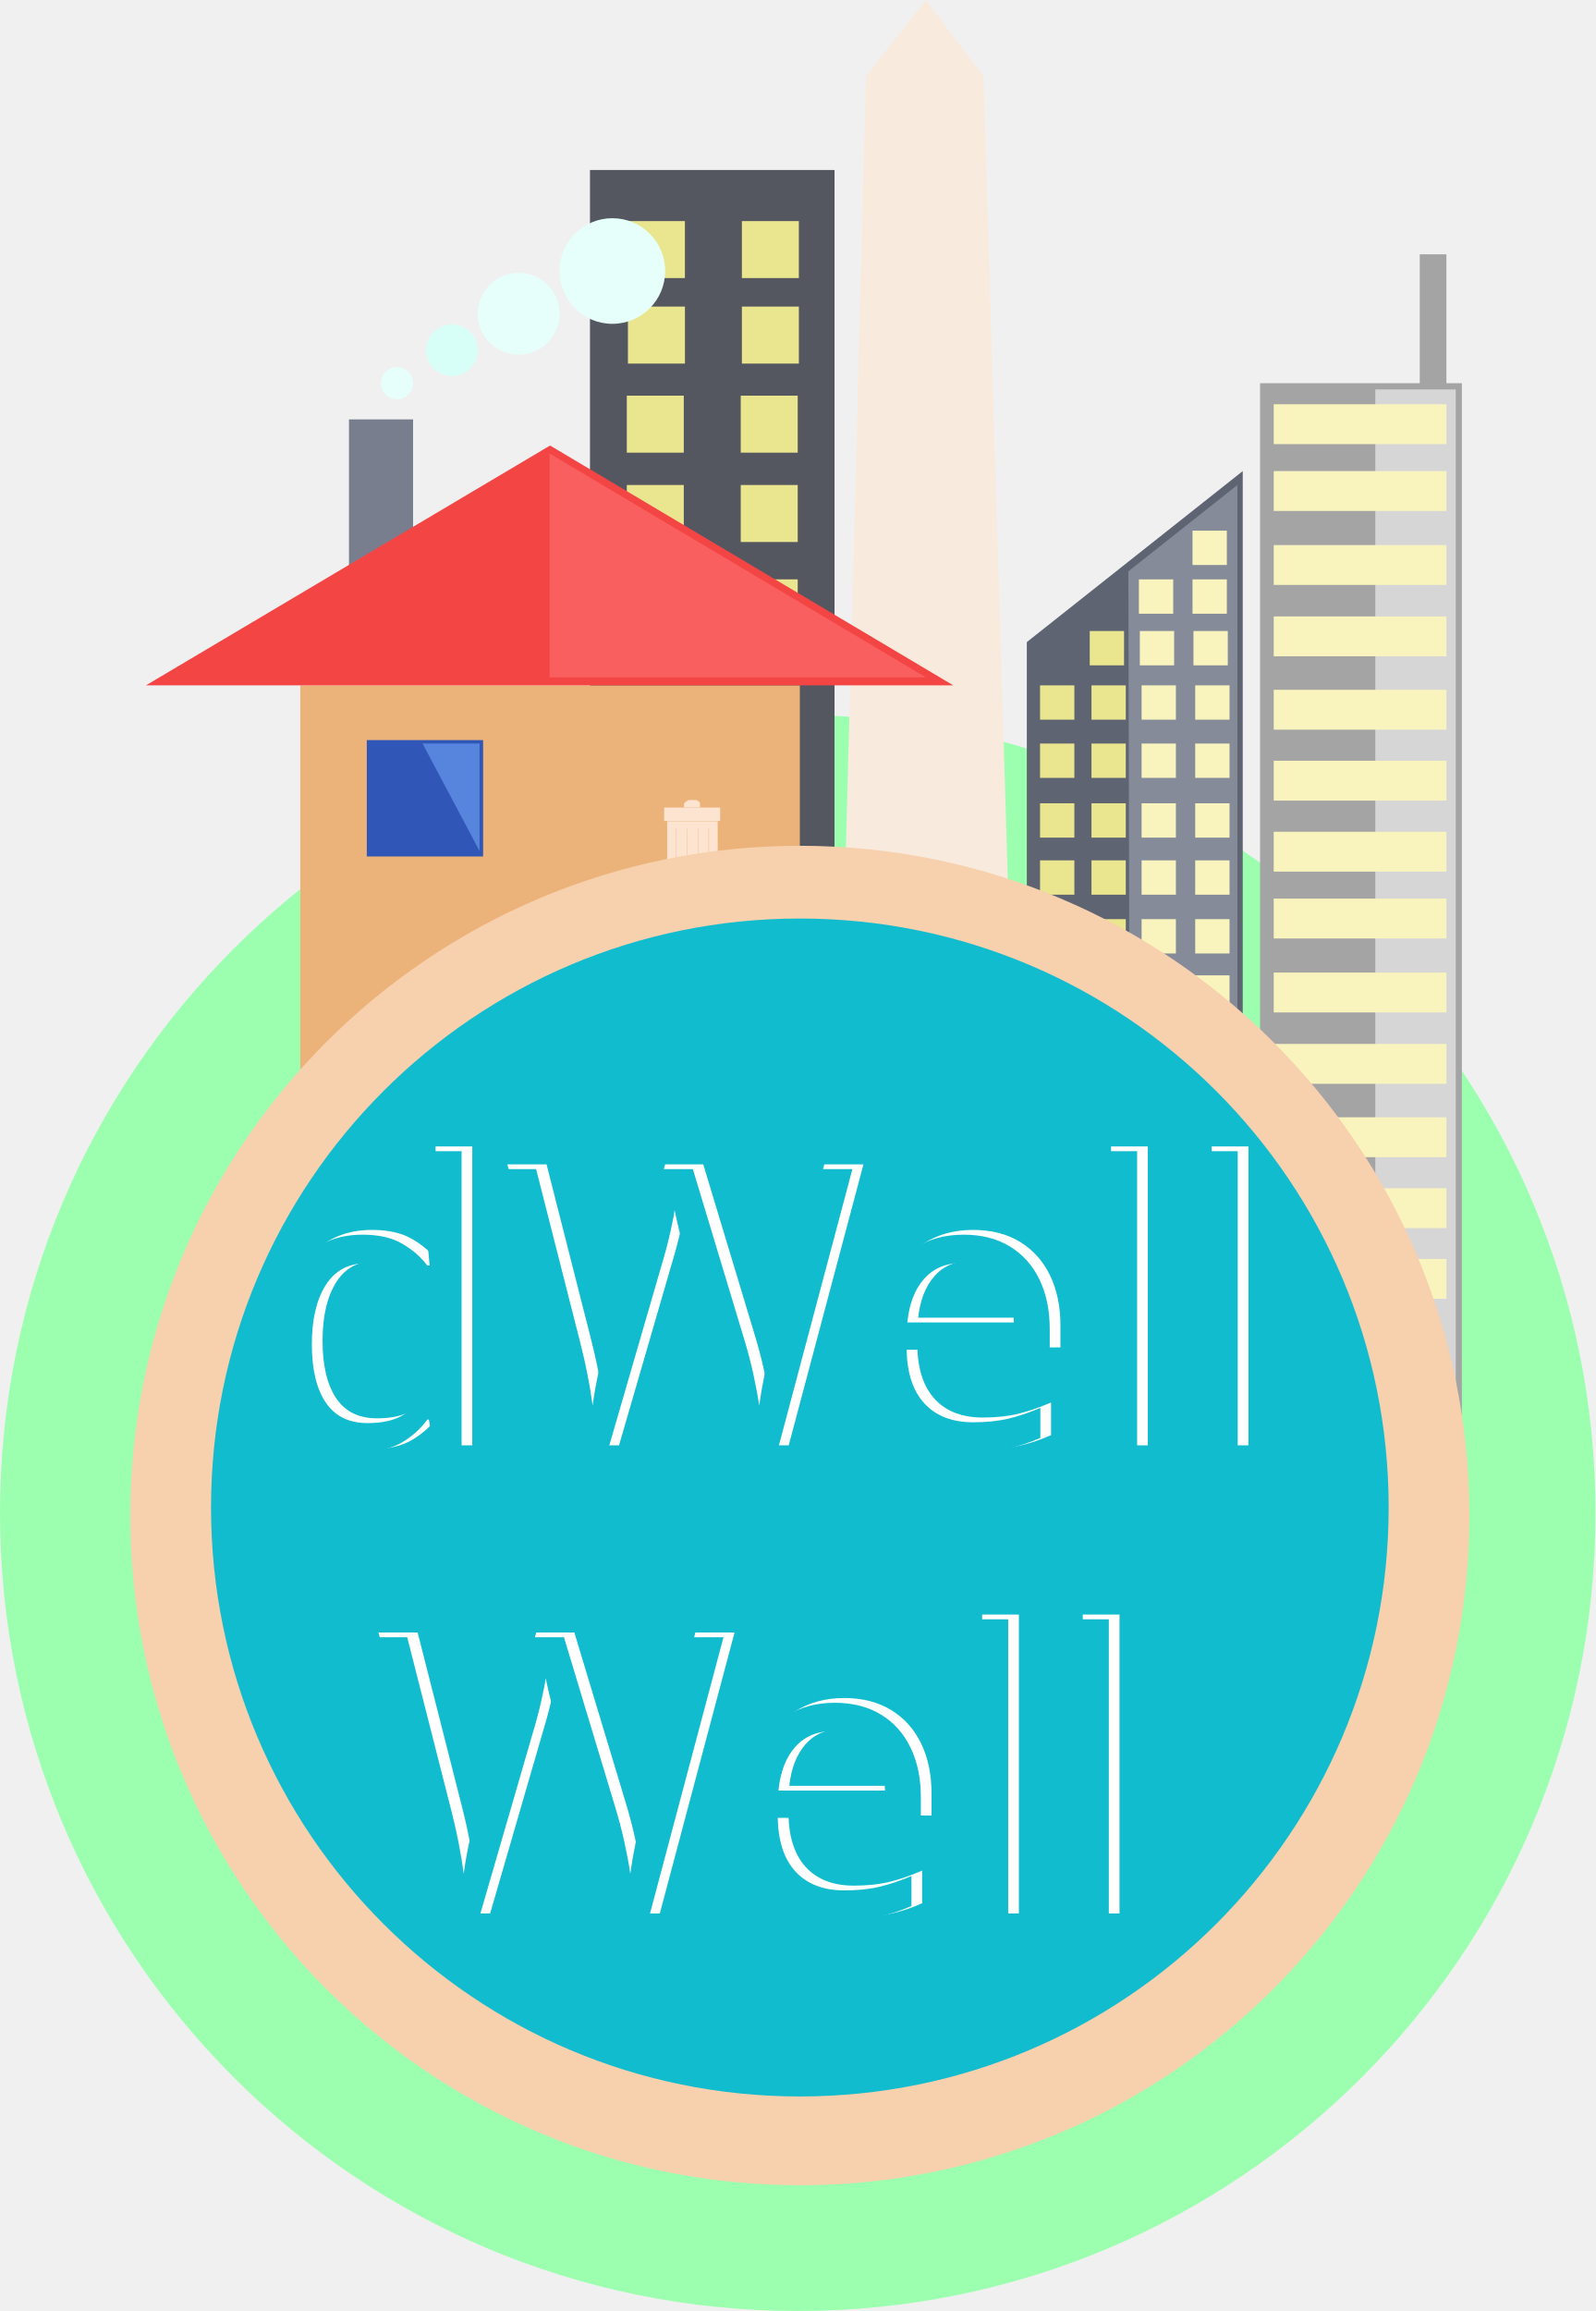
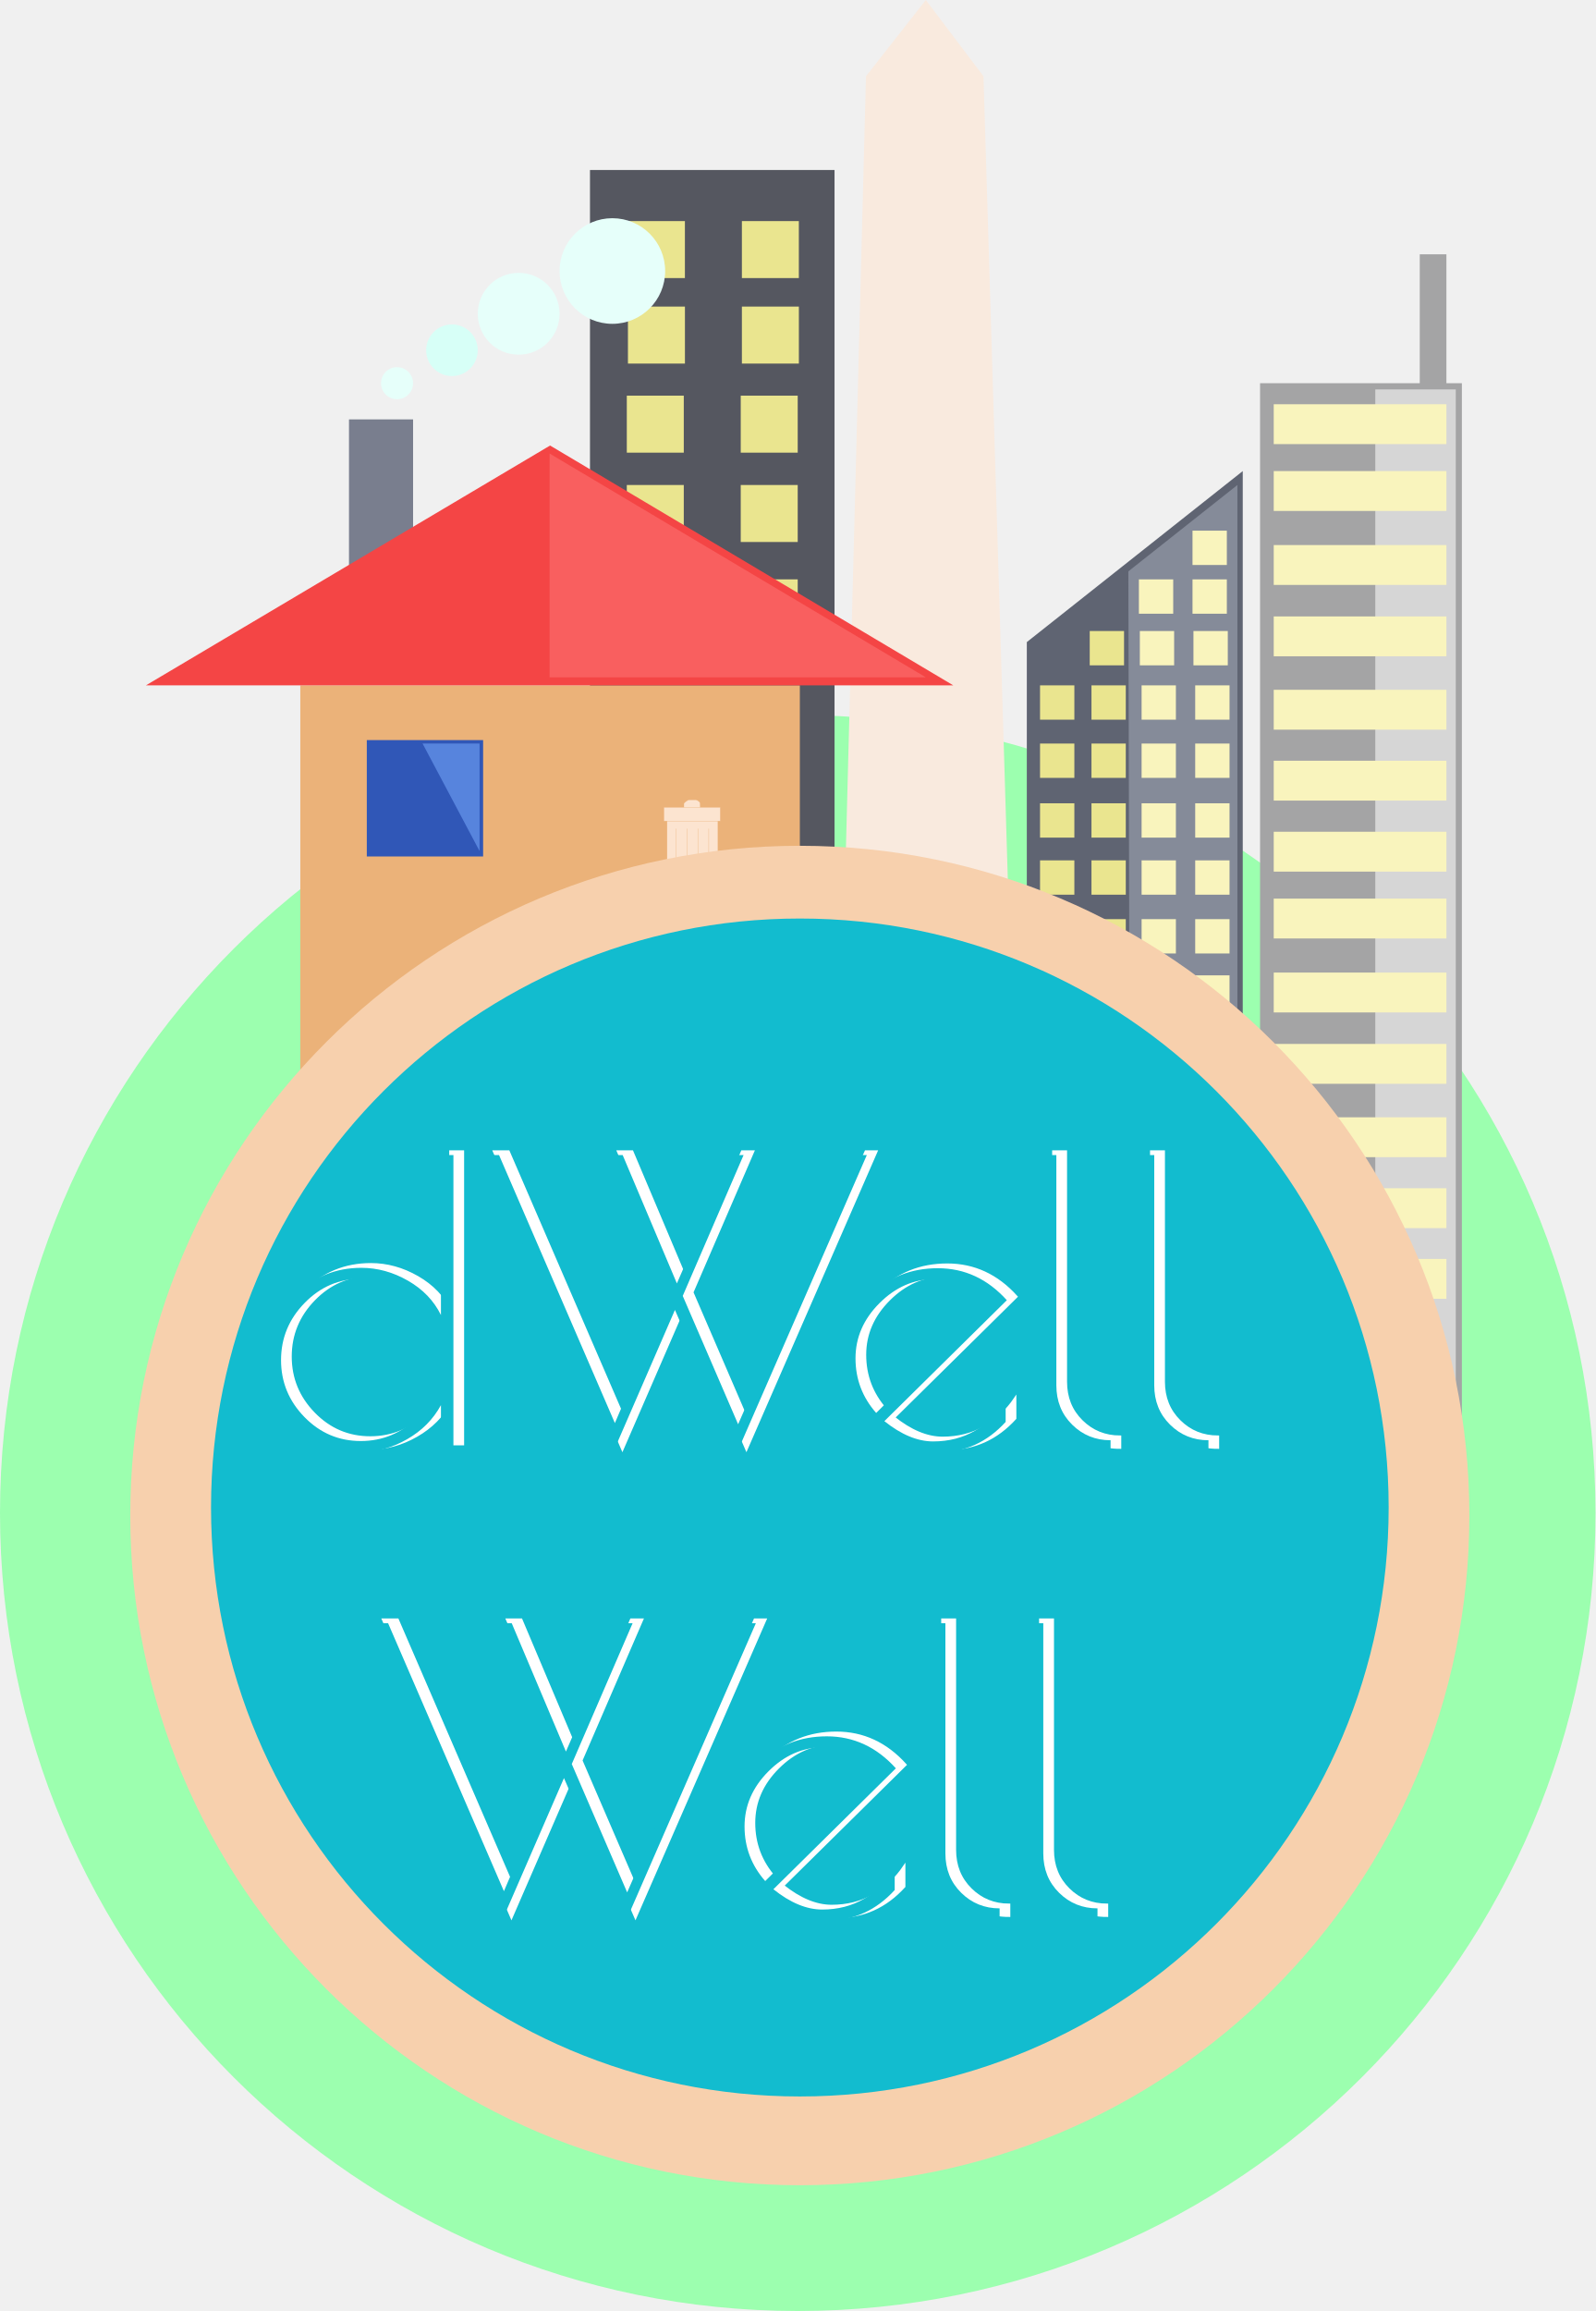
<svg xmlns="http://www.w3.org/2000/svg" version="1.1" id="Layer_1" x="0px" y="0px" width="494.3px" height="715.765px" viewBox="1127.527 127.048 494.3 715.765" enable-background="new 1127.527 127.048 494.3 715.765" xml:space="preserve">
-   <g id="Layer_1_1_">
-     <g id="Layer_14">
- 	</g>
-     <g id="Layer_10">
-       <path fill="#9CFFAF" d="M1621.827,595.659c0,136.504-110.655,247.154-247.139,247.154c-136.519,0-247.161-110.647-247.161-247.154    c0-136.495,110.644-247.146,247.161-247.146C1511.167,348.517,1621.827,459.164,1621.827,595.659z" />
+   <g id="Layer_14">
+ </g>
+   <g id="Layer_10">
+     <path fill="#9CFFAF" d="M1621.827,595.659c0,136.504-110.655,247.154-247.139,247.154c-136.519,0-247.161-110.647-247.161-247.154   c0-136.495,110.644-247.146,247.161-247.146C1511.167,348.517,1621.827,459.164,1621.827,595.659z" />
+   </g>
+   <g id="Layer_7">
+     <polygon fill="#5F6472" points="1512.539,441.73 1445.641,441.73 1445.641,325.914 1512.539,272.951  " />
+     <rect x="1517.901" y="245.733" fill="#A4A4A5" width="62.523" height="355.081" />
+     <polygon fill="#858B99" points="1510.883,446.042 1477.439,446.042 1477.098,304.01 1510.883,277.263  " />
+     <rect x="1567.377" y="205.815" fill="#A4A4A5" width="8.258" height="47.362" />
+     <rect x="1553.604" y="247.664" fill="#D6D6D6" width="24.931" height="355.083" />
+   </g>
+   <g id="Layer_11">
+     <rect x="1522.137" y="252.249" fill="#F9F4BD" width="53.498" height="12.351" />
+     <rect x="1522.137" y="362.663" fill="#F9F4BD" width="53.498" height="12.346" />
+     <rect x="1522.137" y="272.951" fill="#F9F4BD" width="53.498" height="12.351" />
+     <rect x="1522.137" y="295.864" fill="#F9F4BD" width="53.498" height="12.346" />
+     <rect x="1522.137" y="317.969" fill="#F9F4BD" width="53.498" height="12.346" />
+     <rect x="1522.137" y="340.69" fill="#F9F4BD" width="53.498" height="12.35" />
+     <rect x="1522.137" y="384.659" fill="#F9F4BD" width="53.498" height="12.345" />
+     <rect x="1522.137" y="495.072" fill="#F9F4BD" width="53.498" height="12.349" />
+     <rect x="1522.137" y="405.365" fill="#F9F4BD" width="53.498" height="12.345" />
+     <rect x="1522.137" y="428.275" fill="#F9F4BD" width="53.498" height="12.346" />
+     <rect x="1522.137" y="450.374" fill="#F9F4BD" width="53.498" height="12.35" />
+     <rect x="1522.137" y="473.098" fill="#F9F4BD" width="53.498" height="12.348" />
+     <rect x="1522.137" y="516.968" fill="#F9F4BD" width="53.498" height="12.35" />
+   </g>
+   <g id="Layer_9">
+     <rect x="1449.736" y="339.316" fill="#EAE58F" width="10.633" height="10.631" />
+     <rect x="1465.674" y="339.316" fill="#EAE58F" width="10.627" height="10.631" />
+     <rect x="1497.807" y="339.316" fill="#F9F4BD" width="10.637" height="10.631" />
+     <rect x="1481.201" y="339.316" fill="#F9F4BD" width="10.627" height="10.631" />
+     <rect x="1449.736" y="357.34" fill="#EAE58F" width="10.633" height="10.632" />
+     <rect x="1465.674" y="357.34" fill="#EAE58F" width="10.627" height="10.632" />
+     <rect x="1497.807" y="357.34" fill="#F9F4BD" width="10.637" height="10.632" />
+     <rect x="1481.201" y="357.34" fill="#F9F4BD" width="10.627" height="10.632" />
+     <rect x="1449.736" y="375.846" fill="#EAE58F" width="10.633" height="10.631" />
+     <rect x="1465.674" y="375.846" fill="#EAE58F" width="10.627" height="10.631" />
+     <rect x="1497.807" y="375.846" fill="#F9F4BD" width="10.637" height="10.631" />
+     <rect x="1481.201" y="375.846" fill="#F9F4BD" width="10.627" height="10.631" />
+     <rect x="1449.736" y="393.521" fill="#EAE58F" width="10.633" height="10.632" />
+     <rect x="1465.674" y="393.521" fill="#EAE58F" width="10.627" height="10.632" />
+     <rect x="1497.807" y="393.521" fill="#F9F4BD" width="10.637" height="10.632" />
+     <rect x="1481.201" y="393.521" fill="#F9F4BD" width="10.627" height="10.632" />
+     <rect x="1449.736" y="411.727" fill="#EAE58F" width="10.633" height="10.632" />
+     <rect x="1465.674" y="411.727" fill="#EAE58F" width="10.627" height="10.632" />
+     <rect x="1497.807" y="411.727" fill="#F9F4BD" width="10.637" height="10.632" />
+     <rect x="1481.201" y="411.727" fill="#F9F4BD" width="10.627" height="10.632" />
+     <rect x="1465.13" y="322.487" fill="#EAE58F" width="10.63" height="10.631" />
+     <rect x="1497.264" y="322.487" fill="#F9F4BD" width="10.638" height="10.631" />
+     <rect x="1480.655" y="322.487" fill="#F9F4BD" width="10.625" height="10.631" />
+     <rect x="1496.974" y="306.496" fill="#F9F4BD" width="10.634" height="10.632" />
+     <rect x="1480.362" y="306.496" fill="#F9F4BD" width="10.634" height="10.632" />
+     <rect x="1496.974" y="291.406" fill="#F9F4BD" width="10.634" height="10.632" />
+     <rect x="1497.807" y="429.133" fill="#F9F4BD" width="10.637" height="10.631" />
+   </g>
+   <g id="Layer_8">
+     <polygon fill="#F9EADE" points="1414.35,127.048 1395.811,150.666 1389.191,405.526 1439.941,405.526 1432.219,150.666  " />
+   </g>
+   <g id="Layer_4">
+     <rect x="1310.307" y="179.7" fill="#555760" width="75.762" height="250.827" />
+   </g>
+   <g id="Layer_6">
+ </g>
+   <g id="Layer_5">
+     <rect x="1322.062" y="195.523" fill="#EAE58F" width="17.652" height="17.651" />
+     <rect x="1357.37" y="195.523" fill="#EAE58F" width="17.646" height="17.651" />
+     <rect x="1322.067" y="222.003" fill="#EAE58F" width="17.656" height="17.654" />
+     <rect x="1357.37" y="222.003" fill="#EAE58F" width="17.654" height="17.654" />
+     <rect x="1321.714" y="249.593" fill="#EAE58F" width="17.653" height="17.654" />
+     <rect x="1357.013" y="249.593" fill="#EAE58F" width="17.651" height="17.654" />
+     <rect x="1321.714" y="277.263" fill="#EAE58F" width="17.653" height="17.654" />
+     <rect x="1357.013" y="277.263" fill="#EAE58F" width="17.651" height="17.654" />
+     <rect x="1321.714" y="306.489" fill="#EAE58F" width="17.653" height="17.653" />
+     <rect x="1357.013" y="306.489" fill="#EAE58F" width="17.651" height="17.653" />
+   </g>
+   <g id="Layer_3">
+     <rect x="1235.644" y="256.941" fill="#797E8E" width="19.86" height="67.669" />
+     <polyline fill="#EBB279" points="1220.563,458.362 1220.563,339.307 1375.324,339.307 1375.324,389.016  " />
+     <polygon fill="#F44545" points="1297.943,265.035 1172.751,339.307 1422.84,339.307  " />
+     <path fill="#E6FFFA" d="M1250.538,240.77c2.743,0,4.967,2.222,4.967,4.964c0,2.741-2.224,4.965-4.967,4.965   c-2.739,0-4.964-2.224-4.964-4.965C1245.574,242.992,1247.797,240.77,1250.538,240.77z" />
+     <circle fill="#D7FFF7" cx="1267.546" cy="235.525" r="7.991" />
+     <circle fill="#E6FFFA" cx="1288.211" cy="224.228" r="12.672" />
+     <circle fill="#E6FFFA" cx="1317.241" cy="210.988" r="16.357" />
+     <polygon fill="#3057B7" points="1277.204,392.314 1275.359,392.314 1241.162,392.314 1241.162,356.271 1259.187,356.271    1277.204,356.271  " />
+     <polygon fill="#5784DD" points="1258.441,357.34 1276.094,357.34 1276.094,390.629  " />
+     <polygon fill="#F95F5F" points="1414.35,336.825 1297.799,267.518 1297.799,336.825  " />
+     <g>
+       <path fill="#FCE4D0" stroke="#EBB279" stroke-width="0.1" stroke-miterlimit="10" d="M1339.394,377.589v-1.703    c0,0,0.981-1.135,1.75-1.135c2.734,0-1.098,0,1.914,0c0,0,1.332,0.344,1.377,1.15c0.055,0.794,0.039,1.688,0.039,1.688" />
+       <rect x="1334.188" y="380.188" fill="#FCE4D0" stroke="#EBB279" stroke-width="0.1" stroke-miterlimit="10" width="15.763" height="21.015" />
+       <rect x="1333.203" y="377.081" fill="#FCE4D0" stroke="#EBB279" stroke-width="0.1" stroke-miterlimit="10" width="17.472" height="4.261" />
+       <line fill="none" stroke="#EBB279" stroke-width="0.1" stroke-miterlimit="10" x1="1337.042" y1="383.684" x2="1337.042" y2="399.116" />
+       <line fill="none" stroke="#EBB279" stroke-width="0.1" stroke-miterlimit="10" x1="1343.729" y1="383.684" x2="1343.729" y2="399.116" />
+       <line fill="none" stroke="#EBB279" stroke-width="0.1" stroke-miterlimit="10" x1="1347.107" y1="383.684" x2="1347.107" y2="399.116" />
+       <line fill="none" stroke="#EBB279" stroke-width="0.1" stroke-miterlimit="10" x1="1340.369" y1="383.684" x2="1340.369" y2="399.112" />
    </g>
-     <g id="Layer_7">
-       <polygon fill="#5F6472" points="1512.539,441.73 1445.641,441.73 1445.641,325.914 1512.539,272.951   " />
-       <rect x="1517.901" y="245.733" fill="#A4A4A5" width="62.523" height="355.081" />
-       <polygon fill="#858B99" points="1510.883,446.042 1477.439,446.042 1477.098,304.01 1510.883,277.263   " />
-       <rect x="1567.377" y="205.815" fill="#A4A4A5" width="8.258" height="47.362" />
-       <rect x="1553.604" y="247.664" fill="#D6D6D6" width="24.931" height="355.083" />
+     <path fill="#F7D0AD" d="M1375.317,389.005c114.555,0,207.427,92.87,207.427,207.43c0,114.559-92.872,207.426-207.427,207.426   c-114.563,0-207.434-92.867-207.434-207.426C1167.883,481.875,1260.753,389.005,1375.317,389.005z" />
+   </g>
+   <g id="Layer_13">
+ </g>
+   <g id="Layer_2">
+     <circle fill="#12BCCF" cx="1375.324" cy="593.951" r="182.417" />
+   </g>
+   <g id="Layer_12">
+     <g enable-background="new    ">
+       <path fill="#FFFFFF" d="M1270.938,483.7v90.619h-3.866v-13.17c-2.417,4.431-5.921,7.956-10.512,10.572    c-4.592,2.617-9.304,3.927-14.137,3.927c-7.975,0-14.762-2.798-20.359-8.397c-5.6-5.598-8.397-12.303-8.397-20.117    c0-7.812,2.798-14.518,8.397-20.118c5.598-5.598,12.385-8.397,20.359-8.397c4.993,0,9.806,1.329,14.438,3.987    c4.631,2.658,8.035,6.204,10.21,10.633V483.7H1270.938z M1217.534,547.194c0,6.808,2.416,12.687,7.249,17.641    c4.833,4.954,10.651,7.431,17.459,7.431c6.807,0,12.688-2.477,17.641-7.431c4.954-4.954,7.431-10.814,7.431-17.58    s-2.477-12.666-7.431-17.701c-4.953-5.033-10.813-7.552-17.58-7.552c-6.766,0-12.586,2.498-17.459,7.491    C1219.968,534.488,1217.534,540.388,1217.534,547.194z" />
+       <path fill="#FFFFFF" d="M1320.354,575.89l-39.751-92.19h4.47l35.886,83.007l16.795-39.269l-18.729-43.739h4.35l16.795,39.751    l17.278-39.751h3.383l-18.849,43.618l17.157,39.751l36.61-83.37h3.262l-40.234,92.19l-19.212-44.222L1320.354,575.89z" />
+       <path fill="#FFFFFF" d="M1421.244,575.769h-1.088c-7.653,0-14.317-2.879-19.996-8.639c-5.679-5.758-8.519-12.464-8.519-20.118    c0-7.651,2.818-14.276,8.458-19.875c5.637-5.598,12.605-8.397,20.902-8.397c8.296,0,15.425,3.304,21.387,9.908l-37.939,37.456    c5.235,4.189,10.271,6.283,15.104,6.283s9.161-1.106,12.988-3.323c3.825-2.214,6.987-5.175,9.484-8.881v6.162    C1436.305,572.628,1429.378,575.769,1421.244,575.769z M1419.975,522.123c-6.404,0-12.083,2.477-17.037,7.431    c-4.953,4.954-7.431,10.653-7.431,17.097c0,6.445,2.134,12.083,6.404,16.916l35.16-34.918    C1432.076,524.298,1426.378,522.123,1419.975,522.123z" />
+       <path fill="#FFFFFF" d="M1474.527,572.023v3.383c-5.721,0-10.594-1.913-14.62-5.739c-4.029-3.825-6.041-8.718-6.041-14.68V483.7    h3.866v71.287c0,4.914,1.631,8.982,4.894,12.203C1465.887,570.413,1469.854,572.023,1474.527,572.023z" />
+       <path fill="#FFFFFF" d="M1504.853,572.023v3.383c-5.721,0-10.594-1.913-14.62-5.739c-4.029-3.825-6.041-8.718-6.041-14.68V483.7    h3.866v71.287c0,4.914,1.631,8.982,4.894,12.203C1496.213,570.413,1500.18,572.023,1504.853,572.023z" />
    </g>
-     <g id="Layer_11">
-       <rect x="1522.137" y="252.249" fill="#F9F4BD" width="53.498" height="12.351" />
-       <rect x="1522.137" y="362.663" fill="#F9F4BD" width="53.498" height="12.346" />
-       <rect x="1522.137" y="272.951" fill="#F9F4BD" width="53.498" height="12.351" />
-       <rect x="1522.137" y="295.864" fill="#F9F4BD" width="53.498" height="12.346" />
-       <rect x="1522.137" y="317.969" fill="#F9F4BD" width="53.498" height="12.346" />
-       <rect x="1522.137" y="340.69" fill="#F9F4BD" width="53.498" height="12.35" />
-       <rect x="1522.137" y="384.659" fill="#F9F4BD" width="53.498" height="12.345" />
-       <rect x="1522.137" y="495.072" fill="#F9F4BD" width="53.498" height="12.349" />
-       <rect x="1522.137" y="405.365" fill="#F9F4BD" width="53.498" height="12.345" />
-       <rect x="1522.137" y="428.275" fill="#F9F4BD" width="53.498" height="12.346" />
-       <rect x="1522.137" y="450.374" fill="#F9F4BD" width="53.498" height="12.35" />
-       <rect x="1522.137" y="473.098" fill="#F9F4BD" width="53.498" height="12.348" />
-       <rect x="1522.137" y="516.968" fill="#F9F4BD" width="53.498" height="12.35" />
+     <g enable-background="new    ">
+       <path fill="none" stroke="#FFFFFF" stroke-width="0.75" stroke-miterlimit="10" d="M1270.938,483.7v90.619h-3.866v-13.17    c-2.417,4.431-5.921,7.956-10.512,10.572c-4.592,2.617-9.304,3.927-14.137,3.927c-7.975,0-14.762-2.798-20.359-8.397    c-5.6-5.598-8.397-12.303-8.397-20.117c0-7.812,2.798-14.518,8.397-20.118c5.598-5.598,12.385-8.397,20.359-8.397    c4.993,0,9.806,1.329,14.438,3.987c4.631,2.658,8.035,6.204,10.21,10.633V483.7H1270.938z M1217.534,547.194    c0,6.808,2.416,12.687,7.249,17.641c4.833,4.954,10.651,7.431,17.459,7.431c6.807,0,12.688-2.477,17.641-7.431    c4.954-4.954,7.431-10.814,7.431-17.58s-2.477-12.666-7.431-17.701c-4.953-5.033-10.813-7.552-17.58-7.552    c-6.766,0-12.586,2.498-17.459,7.491C1219.968,534.488,1217.534,540.388,1217.534,547.194z" />
+       <path fill="none" stroke="#FFFFFF" stroke-width="0.75" stroke-miterlimit="10" d="M1320.354,575.89l-39.751-92.19h4.47    l35.886,83.007l16.795-39.269l-18.729-43.739h4.35l16.795,39.751l17.278-39.751h3.383l-18.849,43.618l17.157,39.751l36.61-83.37    h3.262l-40.234,92.19l-19.212-44.222L1320.354,575.89z" />
+       <path fill="none" stroke="#FFFFFF" stroke-width="0.75" stroke-miterlimit="10" d="M1421.244,575.769h-1.088    c-7.653,0-14.317-2.879-19.996-8.639c-5.679-5.758-8.519-12.464-8.519-20.118c0-7.651,2.818-14.276,8.458-19.875    c5.637-5.598,12.605-8.397,20.902-8.397c8.296,0,15.425,3.304,21.387,9.908l-37.939,37.456c5.235,4.189,10.271,6.283,15.104,6.283    s9.161-1.106,12.988-3.323c3.825-2.214,6.987-5.175,9.484-8.881v6.162C1436.305,572.628,1429.378,575.769,1421.244,575.769z     M1419.975,522.123c-6.404,0-12.083,2.477-17.037,7.431c-4.953,4.954-7.431,10.653-7.431,17.097    c0,6.445,2.134,12.083,6.404,16.916l35.16-34.918C1432.076,524.298,1426.378,522.123,1419.975,522.123z" />
+       <path fill="none" stroke="#FFFFFF" stroke-width="0.75" stroke-miterlimit="10" d="M1474.527,572.023v3.383    c-5.721,0-10.594-1.913-14.62-5.739c-4.029-3.825-6.041-8.718-6.041-14.68V483.7h3.866v71.287c0,4.914,1.631,8.982,4.894,12.203    C1465.887,570.413,1469.854,572.023,1474.527,572.023z" />
+       <path fill="none" stroke="#FFFFFF" stroke-width="0.75" stroke-miterlimit="10" d="M1504.853,572.023v3.383    c-5.721,0-10.594-1.913-14.62-5.739c-4.029-3.825-6.041-8.718-6.041-14.68V483.7h3.866v71.287c0,4.914,1.631,8.982,4.894,12.203    C1496.213,570.413,1500.18,572.023,1504.853,572.023z" />
    </g>
-     <g id="Layer_9">
-       <rect x="1449.736" y="339.316" fill="#EAE58F" width="10.633" height="10.631" />
-       <rect x="1465.674" y="339.316" fill="#EAE58F" width="10.627" height="10.631" />
-       <rect x="1497.807" y="339.316" fill="#F9F4BD" width="10.637" height="10.631" />
-       <rect x="1481.201" y="339.316" fill="#F9F4BD" width="10.627" height="10.631" />
-       <rect x="1449.736" y="357.34" fill="#EAE58F" width="10.633" height="10.632" />
-       <rect x="1465.674" y="357.34" fill="#EAE58F" width="10.627" height="10.632" />
-       <rect x="1497.807" y="357.34" fill="#F9F4BD" width="10.637" height="10.632" />
-       <rect x="1481.201" y="357.34" fill="#F9F4BD" width="10.627" height="10.632" />
-       <rect x="1449.736" y="375.846" fill="#EAE58F" width="10.633" height="10.631" />
-       <rect x="1465.674" y="375.846" fill="#EAE58F" width="10.627" height="10.631" />
-       <rect x="1497.807" y="375.846" fill="#F9F4BD" width="10.637" height="10.631" />
-       <rect x="1481.201" y="375.846" fill="#F9F4BD" width="10.627" height="10.631" />
-       <rect x="1449.736" y="393.521" fill="#EAE58F" width="10.633" height="10.632" />
-       <rect x="1465.674" y="393.521" fill="#EAE58F" width="10.627" height="10.632" />
-       <rect x="1497.807" y="393.521" fill="#F9F4BD" width="10.637" height="10.632" />
-       <rect x="1481.201" y="393.521" fill="#F9F4BD" width="10.627" height="10.632" />
-       <rect x="1449.736" y="411.727" fill="#EAE58F" width="10.633" height="10.632" />
-       <rect x="1465.674" y="411.727" fill="#EAE58F" width="10.627" height="10.632" />
-       <rect x="1497.807" y="411.727" fill="#F9F4BD" width="10.637" height="10.632" />
-       <rect x="1481.201" y="411.727" fill="#F9F4BD" width="10.627" height="10.632" />
-       <rect x="1465.13" y="322.487" fill="#EAE58F" width="10.63" height="10.631" />
-       <rect x="1497.264" y="322.487" fill="#F9F4BD" width="10.638" height="10.631" />
-       <rect x="1480.655" y="322.487" fill="#F9F4BD" width="10.625" height="10.631" />
-       <rect x="1496.974" y="306.496" fill="#F9F4BD" width="10.634" height="10.632" />
-       <rect x="1480.362" y="306.496" fill="#F9F4BD" width="10.634" height="10.632" />
-       <rect x="1496.974" y="291.406" fill="#F9F4BD" width="10.634" height="10.632" />
-       <rect x="1497.807" y="429.133" fill="#F9F4BD" width="10.637" height="10.631" />
+     <g enable-background="new    ">
+       <path fill="#FFFFFF" d="M1285.979,720.875l-39.751-92.189h4.47l35.886,83.007l16.795-39.268l-18.729-43.739h4.35l16.795,39.752    l17.278-39.752h3.383l-18.849,43.618l17.157,39.751l36.61-83.369h3.262l-40.234,92.189l-19.212-44.222L1285.979,720.875z" />
+       <path fill="#FFFFFF" d="M1386.869,720.755h-1.088c-7.653,0-14.317-2.879-19.996-8.64c-5.679-5.758-8.519-12.464-8.519-20.117    c0-7.651,2.818-14.276,8.458-19.876c5.637-5.598,12.605-8.397,20.902-8.397c8.296,0,15.425,3.305,21.387,9.908l-37.939,37.456    c5.235,4.188,10.271,6.282,15.104,6.282s9.161-1.105,12.988-3.322c3.825-2.215,6.987-5.175,9.484-8.881v6.162    C1401.93,717.614,1395.003,720.755,1386.869,720.755z M1385.6,667.109c-6.404,0-12.083,2.477-17.037,7.431    c-4.953,4.954-7.431,10.653-7.431,17.097c0,6.445,2.134,12.082,6.404,16.915l35.16-34.918    C1397.701,669.284,1392.003,667.109,1385.6,667.109z" />
+       <path fill="#FFFFFF" d="M1440.153,717.009v3.384c-5.721,0-10.594-1.913-14.62-5.739c-4.029-3.825-6.041-8.719-6.041-14.681    v-71.287h3.866v71.287c0,4.914,1.631,8.982,4.894,12.203C1431.513,715.399,1435.48,717.009,1440.153,717.009z" />
+       <path fill="#FFFFFF" d="M1470.479,717.009v3.384c-5.721,0-10.594-1.913-14.62-5.739c-4.029-3.825-6.041-8.719-6.041-14.681    v-71.287h3.866v71.287c0,4.914,1.631,8.982,4.894,12.203C1461.839,715.399,1465.806,717.009,1470.479,717.009z" />
    </g>
-     <g id="Layer_8">
-       <polygon fill="#F9EADE" points="1414.35,127.048 1395.811,150.666 1389.191,405.526 1439.941,405.526 1432.219,150.666   " />
+     <g enable-background="new    ">
+       <path fill="none" stroke="#FFFFFF" stroke-width="0.75" stroke-miterlimit="10" d="M1285.979,720.875l-39.751-92.189h4.47    l35.886,83.007l16.795-39.268l-18.729-43.739h4.35l16.795,39.752l17.278-39.752h3.383l-18.849,43.618l17.157,39.751l36.61-83.369    h3.262l-40.234,92.189l-19.212-44.222L1285.979,720.875z" />
+       <path fill="none" stroke="#FFFFFF" stroke-width="0.75" stroke-miterlimit="10" d="M1386.869,720.755h-1.088    c-7.653,0-14.317-2.879-19.996-8.64c-5.679-5.758-8.519-12.464-8.519-20.117c0-7.651,2.818-14.276,8.458-19.876    c5.637-5.598,12.605-8.397,20.902-8.397c8.296,0,15.425,3.305,21.387,9.908l-37.939,37.456c5.235,4.188,10.271,6.282,15.104,6.282    s9.161-1.105,12.988-3.322c3.825-2.215,6.987-5.175,9.484-8.881v6.162C1401.93,717.614,1395.003,720.755,1386.869,720.755z     M1385.6,667.109c-6.404,0-12.083,2.477-17.037,7.431c-4.953,4.954-7.431,10.653-7.431,17.097c0,6.445,2.134,12.082,6.404,16.915    l35.16-34.918C1397.701,669.284,1392.003,667.109,1385.6,667.109z" />
+       <path fill="none" stroke="#FFFFFF" stroke-width="0.75" stroke-miterlimit="10" d="M1440.153,717.009v3.384    c-5.721,0-10.594-1.913-14.62-5.739c-4.029-3.825-6.041-8.719-6.041-14.681v-71.287h3.866v71.287    c0,4.914,1.631,8.982,4.894,12.203C1431.513,715.399,1435.48,717.009,1440.153,717.009z" />
+       <path fill="none" stroke="#FFFFFF" stroke-width="0.75" stroke-miterlimit="10" d="M1470.479,717.009v3.384    c-5.721,0-10.594-1.913-14.62-5.739c-4.029-3.825-6.041-8.719-6.041-14.681v-71.287h3.866v71.287    c0,4.914,1.631,8.982,4.894,12.203C1461.839,715.399,1465.806,717.009,1470.479,717.009z" />
    </g>
-     <g id="Layer_4">
-       <rect x="1310.307" y="179.7" fill="#555760" width="75.762" height="250.827" />
-     </g>
-     <g id="Layer_6">
- 	</g>
-     <g id="Layer_5">
-       <rect x="1322.062" y="195.523" fill="#EAE58F" width="17.652" height="17.651" />
-       <rect x="1357.37" y="195.523" fill="#EAE58F" width="17.646" height="17.651" />
-       <rect x="1322.067" y="222.003" fill="#EAE58F" width="17.656" height="17.654" />
-       <rect x="1357.37" y="222.003" fill="#EAE58F" width="17.654" height="17.654" />
-       <rect x="1321.714" y="249.593" fill="#EAE58F" width="17.653" height="17.654" />
-       <rect x="1357.013" y="249.593" fill="#EAE58F" width="17.651" height="17.654" />
-       <rect x="1321.714" y="277.263" fill="#EAE58F" width="17.653" height="17.654" />
-       <rect x="1357.013" y="277.263" fill="#EAE58F" width="17.651" height="17.654" />
-       <rect x="1321.714" y="306.489" fill="#EAE58F" width="17.653" height="17.653" />
-       <rect x="1357.013" y="306.489" fill="#EAE58F" width="17.651" height="17.653" />
-     </g>
-     <g id="Layer_3">
-       <rect x="1235.644" y="256.941" fill="#797E8E" width="19.86" height="67.669" />
-       <polyline fill="#EBB279" points="1220.563,458.362 1220.563,339.307 1375.324,339.307 1375.324,389.016   " />
-       <polygon fill="#F44545" points="1297.943,265.035 1172.751,339.307 1422.84,339.307   " />
-       <path fill="#E6FFFA" d="M1250.538,240.77c2.743,0,4.967,2.222,4.967,4.964c0,2.741-2.224,4.965-4.967,4.965    c-2.739,0-4.964-2.224-4.964-4.965C1245.574,242.992,1247.797,240.77,1250.538,240.77z" />
-       <circle fill="#D7FFF7" cx="1267.546" cy="235.525" r="7.991" />
-       <circle fill="#E6FFFA" cx="1288.211" cy="224.228" r="12.672" />
-       <circle fill="#E6FFFA" cx="1317.241" cy="210.988" r="16.357" />
-       <polygon fill="#3057B7" points="1277.204,392.314 1275.359,392.314 1241.162,392.314 1241.162,356.271 1259.187,356.271     1277.204,356.271   " />
-       <polygon fill="#5784DD" points="1258.441,357.34 1276.094,357.34 1276.094,390.629   " />
-       <polygon fill="#F95F5F" points="1414.35,336.825 1297.799,267.518 1297.799,336.825   " />
-       <g>
-         <path fill="#FCE4D0" stroke="#EBB279" stroke-width="0.1" stroke-miterlimit="10" d="M1339.394,377.589v-1.703     c0,0,0.981-1.135,1.75-1.135c2.734,0-1.098,0,1.914,0c0,0,1.332,0.344,1.377,1.15c0.055,0.794,0.039,1.688,0.039,1.688" />
-         <rect x="1334.188" y="380.188" fill="#FCE4D0" stroke="#EBB279" stroke-width="0.1" stroke-miterlimit="10" width="15.763" height="21.015" />
-         <rect x="1333.203" y="377.081" fill="#FCE4D0" stroke="#EBB279" stroke-width="0.1" stroke-miterlimit="10" width="17.472" height="4.261" />
-         <line fill="none" stroke="#EBB279" stroke-width="0.1" stroke-miterlimit="10" x1="1337.042" y1="383.684" x2="1337.042" y2="399.116" />
-         <line fill="none" stroke="#EBB279" stroke-width="0.1" stroke-miterlimit="10" x1="1343.729" y1="383.684" x2="1343.729" y2="399.116" />
-         <line fill="none" stroke="#EBB279" stroke-width="0.1" stroke-miterlimit="10" x1="1347.107" y1="383.684" x2="1347.107" y2="399.116" />
-         <line fill="none" stroke="#EBB279" stroke-width="0.1" stroke-miterlimit="10" x1="1340.369" y1="383.684" x2="1340.369" y2="399.112" />
+     <g>
+       <g enable-background="new    ">
+         <path fill="#12BCCF" d="M1267.999,484.801v90.619h-3.866v-13.17c-2.417,4.431-5.921,7.956-10.512,10.572     c-4.592,2.617-9.304,3.927-14.137,3.927c-7.975,0-14.762-2.798-20.359-8.397c-5.6-5.598-8.397-12.303-8.397-20.117     c0-7.812,2.798-14.518,8.397-20.118c5.598-5.598,12.385-8.397,20.359-8.397c4.993,0,9.806,1.329,14.438,3.987     c4.631,2.658,8.035,6.204,10.21,10.633v-49.539H1267.999z M1214.594,548.294c0,6.808,2.416,12.687,7.249,17.641     c4.833,4.954,10.651,7.431,17.459,7.431c6.807,0,12.688-2.477,17.641-7.431c4.954-4.954,7.431-10.814,7.431-17.58     s-2.477-12.666-7.431-17.701c-4.953-5.033-10.813-7.552-17.58-7.552c-6.766,0-12.586,2.498-17.459,7.491     C1217.029,535.589,1214.594,541.489,1214.594,548.294z" />
+         <path fill="#12BCCF" d="M1317.415,576.991l-39.751-92.19h4.47l35.886,83.007l16.795-39.269l-18.729-43.739h4.35l16.795,39.751     l17.278-39.751h3.383l-18.849,43.618l17.157,39.751l36.61-83.37h3.262l-40.234,92.19l-19.212-44.222L1317.415,576.991z" />
+         <path fill="#12BCCF" d="M1418.304,576.87h-1.088c-7.653,0-14.317-2.879-19.996-8.639c-5.679-5.758-8.519-12.464-8.519-20.118     c0-7.651,2.818-14.276,8.458-19.875c5.637-5.598,12.605-8.397,20.902-8.397c8.296,0,15.425,3.304,21.387,9.908l-37.939,37.456     c5.235,4.189,10.271,6.283,15.104,6.283s9.161-1.106,12.988-3.323c3.825-2.214,6.987-5.175,9.484-8.881v6.162     C1433.366,573.729,1426.439,576.87,1418.304,576.87z M1417.036,523.223c-6.404,0-12.083,2.477-17.037,7.431     c-4.953,4.954-7.431,10.653-7.431,17.097c0,6.445,2.134,12.083,6.404,16.916l35.16-34.918     C1429.136,525.398,1423.439,523.223,1417.036,523.223z" />
+         <path fill="#12BCCF" d="M1471.587,573.124v3.383c-5.721,0-10.594-1.913-14.62-5.739c-4.029-3.825-6.041-8.718-6.041-14.68     v-71.287h3.866v71.287c0,4.914,1.631,8.982,4.894,12.203C1462.948,571.514,1466.915,573.124,1471.587,573.124z" />
+         <path fill="#12BCCF" d="M1501.914,573.124v3.383c-5.721,0-10.594-1.913-14.62-5.739c-4.029-3.825-6.041-8.718-6.041-14.68     v-71.287h3.866v71.287c0,4.914,1.631,8.982,4.894,12.203C1493.274,571.514,1497.241,573.124,1501.914,573.124z" />
      </g>
-       <path fill="#F7D0AD" d="M1375.317,389.005c114.555,0,207.427,92.87,207.427,207.43c0,114.559-92.872,207.426-207.427,207.426    c-114.563,0-207.434-92.867-207.434-207.426C1167.883,481.875,1260.753,389.005,1375.317,389.005z" />
-     </g>
-     <g id="Layer_13">
- 	</g>
-     <g id="Layer_2">
-       <circle fill="#12BCCF" cx="1375.324" cy="593.951" r="182.417" />
-     </g>
-     <g id="Layer_12">
-       <text transform="matrix(1 0 0 1 1209.438 574.3193)" fill="#FFFFFF" font-family="'PoiretOne-Regular'" font-size="120.825">dWell</text>
-       <text transform="matrix(1 0 0 1 1209.438 574.3193)" fill="none" stroke="#FFFFFF" stroke-width="0.75" stroke-miterlimit="10" font-family="'PoiretOne-Regular'" font-size="120.825">dWell</text>
-       <text transform="matrix(1 0 0 1 1243.811 719.3052)" fill="#FFFFFF" font-family="'PoiretOne-Regular'" font-size="120.825">Well</text>
-       <text transform="matrix(1 0 0 1 1243.811 719.3052)" fill="none" stroke="#FFFFFF" stroke-width="0.75" stroke-miterlimit="10" font-family="'PoiretOne-Regular'" font-size="120.825">Well</text>
-       <g>
-         <text transform="matrix(1 0 0 1 1206.498 575.4199)" fill="#12BCCF" font-family="'PoiretOne-Regular'" font-size="120.825">dWell</text>
-         <text transform="matrix(1 0 0 1 1240.871 720.4058)" fill="#12BCCF" font-family="'PoiretOne-Regular'" font-size="120.825">Well</text>
+       <g enable-background="new    ">
+         <path fill="#12BCCF" d="M1283.039,721.976l-39.751-92.189h4.47l35.886,83.007l16.795-39.268l-18.729-43.739h4.35l16.795,39.752     l17.278-39.752h3.383l-18.849,43.618l17.157,39.751l36.61-83.369h3.262l-40.234,92.189l-19.212-44.222L1283.039,721.976z" />
+         <path fill="#12BCCF" d="M1383.928,721.856h-1.088c-7.653,0-14.317-2.879-19.996-8.64c-5.679-5.758-8.519-12.464-8.519-20.117     c0-7.651,2.818-14.276,8.458-19.876c5.637-5.598,12.605-8.397,20.902-8.397c8.296,0,15.425,3.305,21.387,9.908l-37.939,37.456     c5.235,4.188,10.271,6.282,15.104,6.282s9.161-1.105,12.988-3.322c3.825-2.215,6.987-5.175,9.484-8.881v6.162     C1398.99,718.714,1392.063,721.856,1383.928,721.856z M1382.66,668.209c-6.404,0-12.083,2.477-17.037,7.431     c-4.953,4.954-7.431,10.653-7.431,17.097c0,6.445,2.134,12.082,6.404,16.915l35.16-34.918     C1394.76,670.384,1389.063,668.209,1382.66,668.209z" />
+         <path fill="#12BCCF" d="M1437.212,718.11v3.384c-5.721,0-10.594-1.913-14.62-5.739c-4.029-3.825-6.041-8.719-6.041-14.681     v-71.287h3.866v71.287c0,4.914,1.631,8.982,4.894,12.203C1428.573,716.5,1432.54,718.11,1437.212,718.11z" />
+         <path fill="#12BCCF" d="M1467.539,718.11v3.384c-5.721,0-10.594-1.913-14.62-5.739c-4.029-3.825-6.041-8.719-6.041-14.681     v-71.287h3.866v71.287c0,4.914,1.631,8.982,4.894,12.203C1458.899,716.5,1462.866,718.11,1467.539,718.11z" />
      </g>
    </g>
  </g>
</svg>
